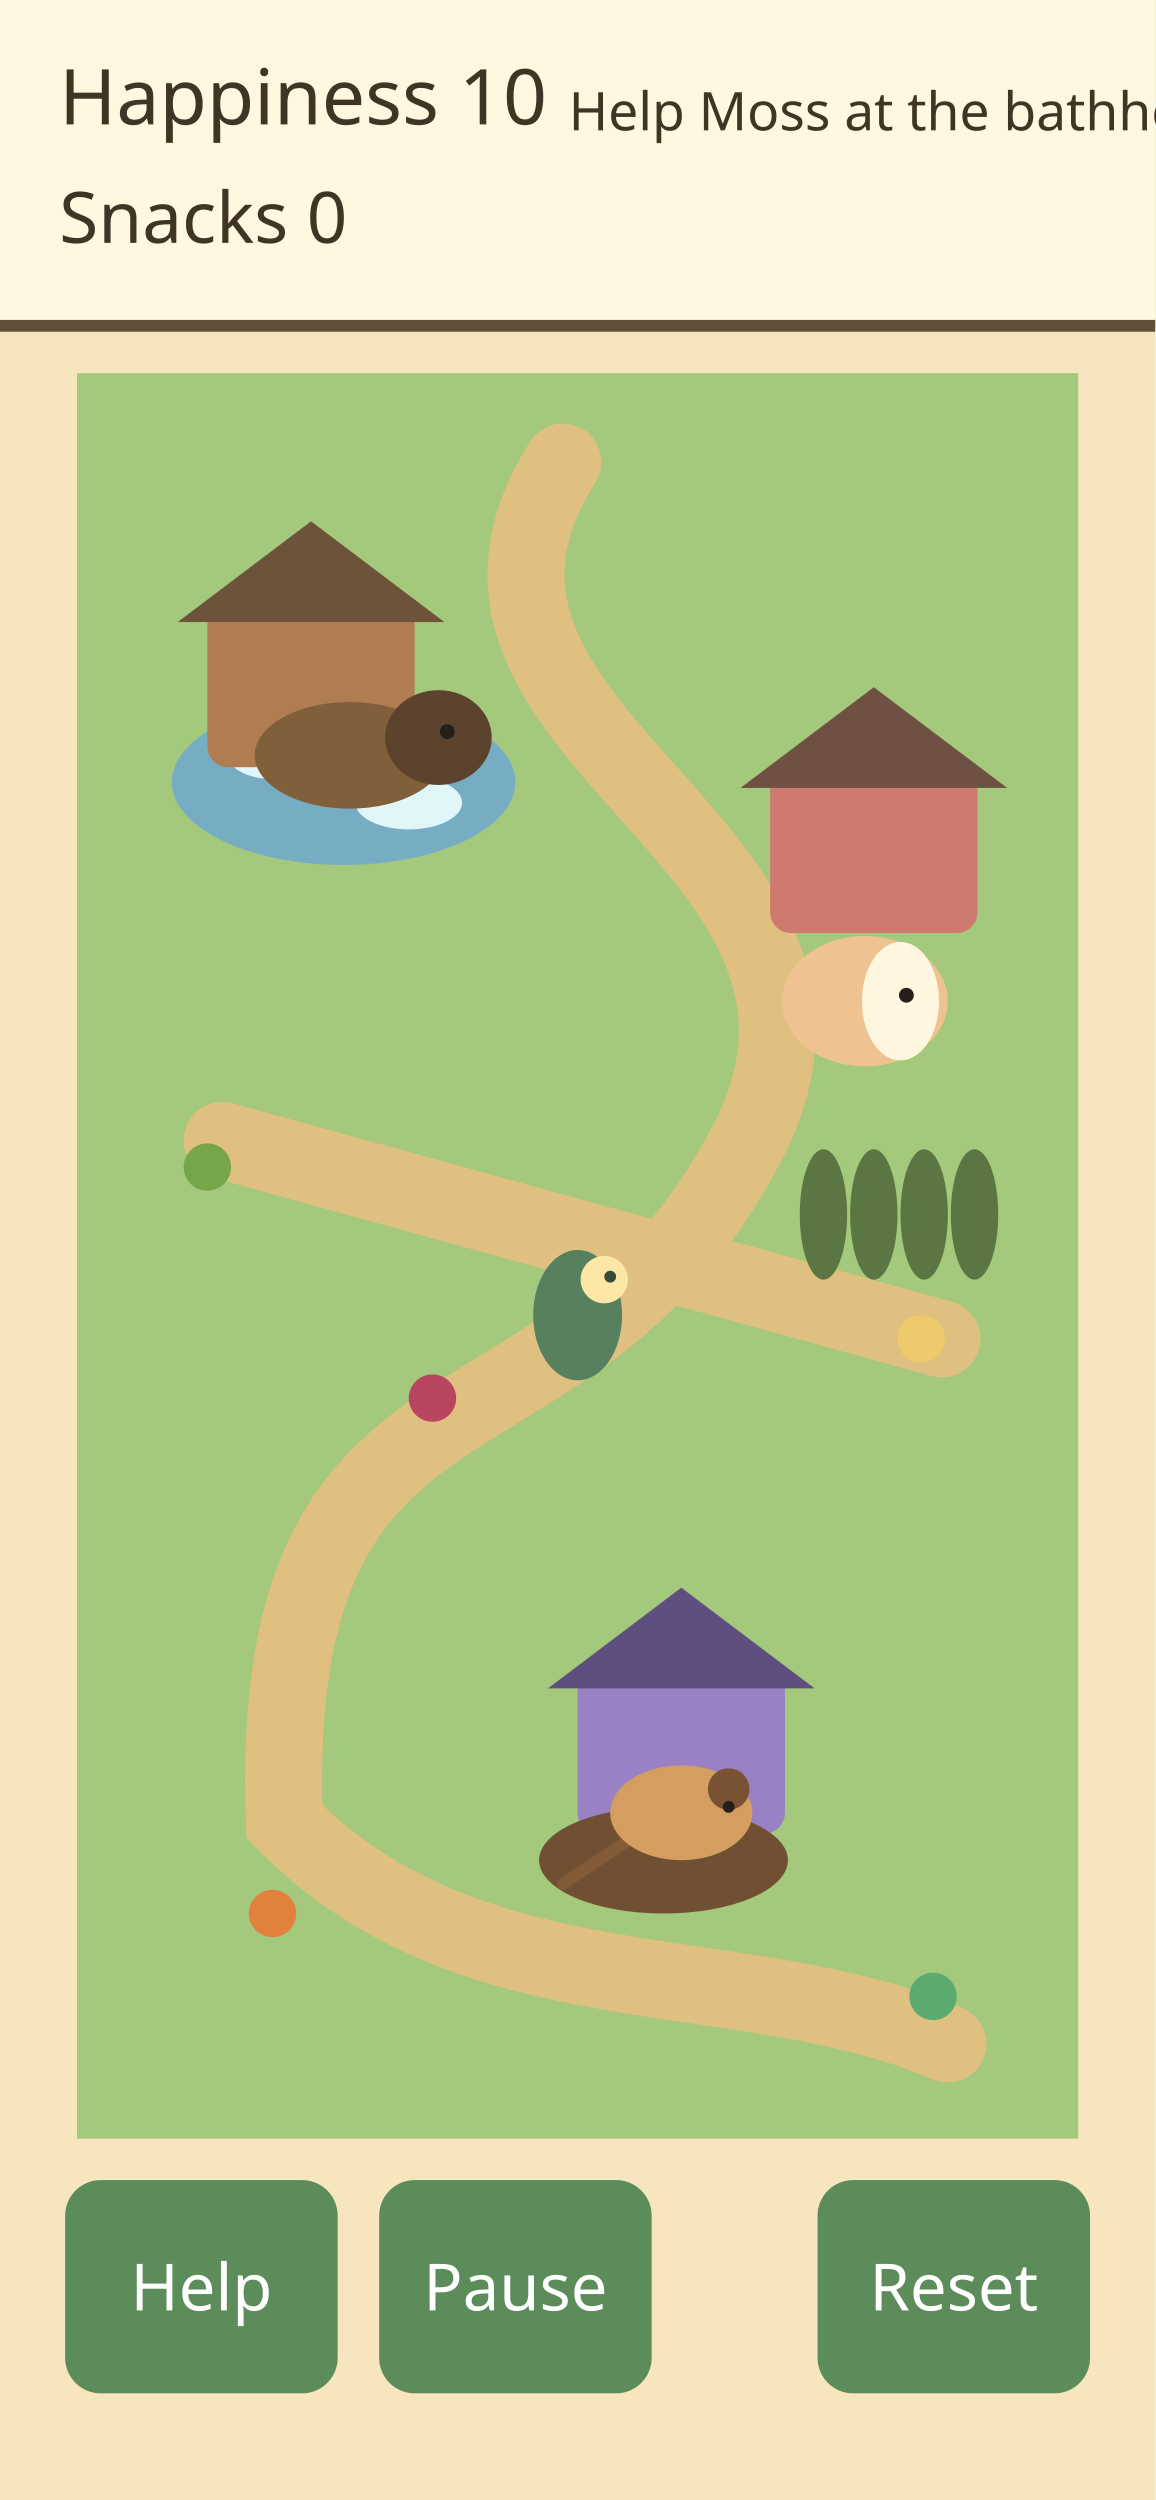
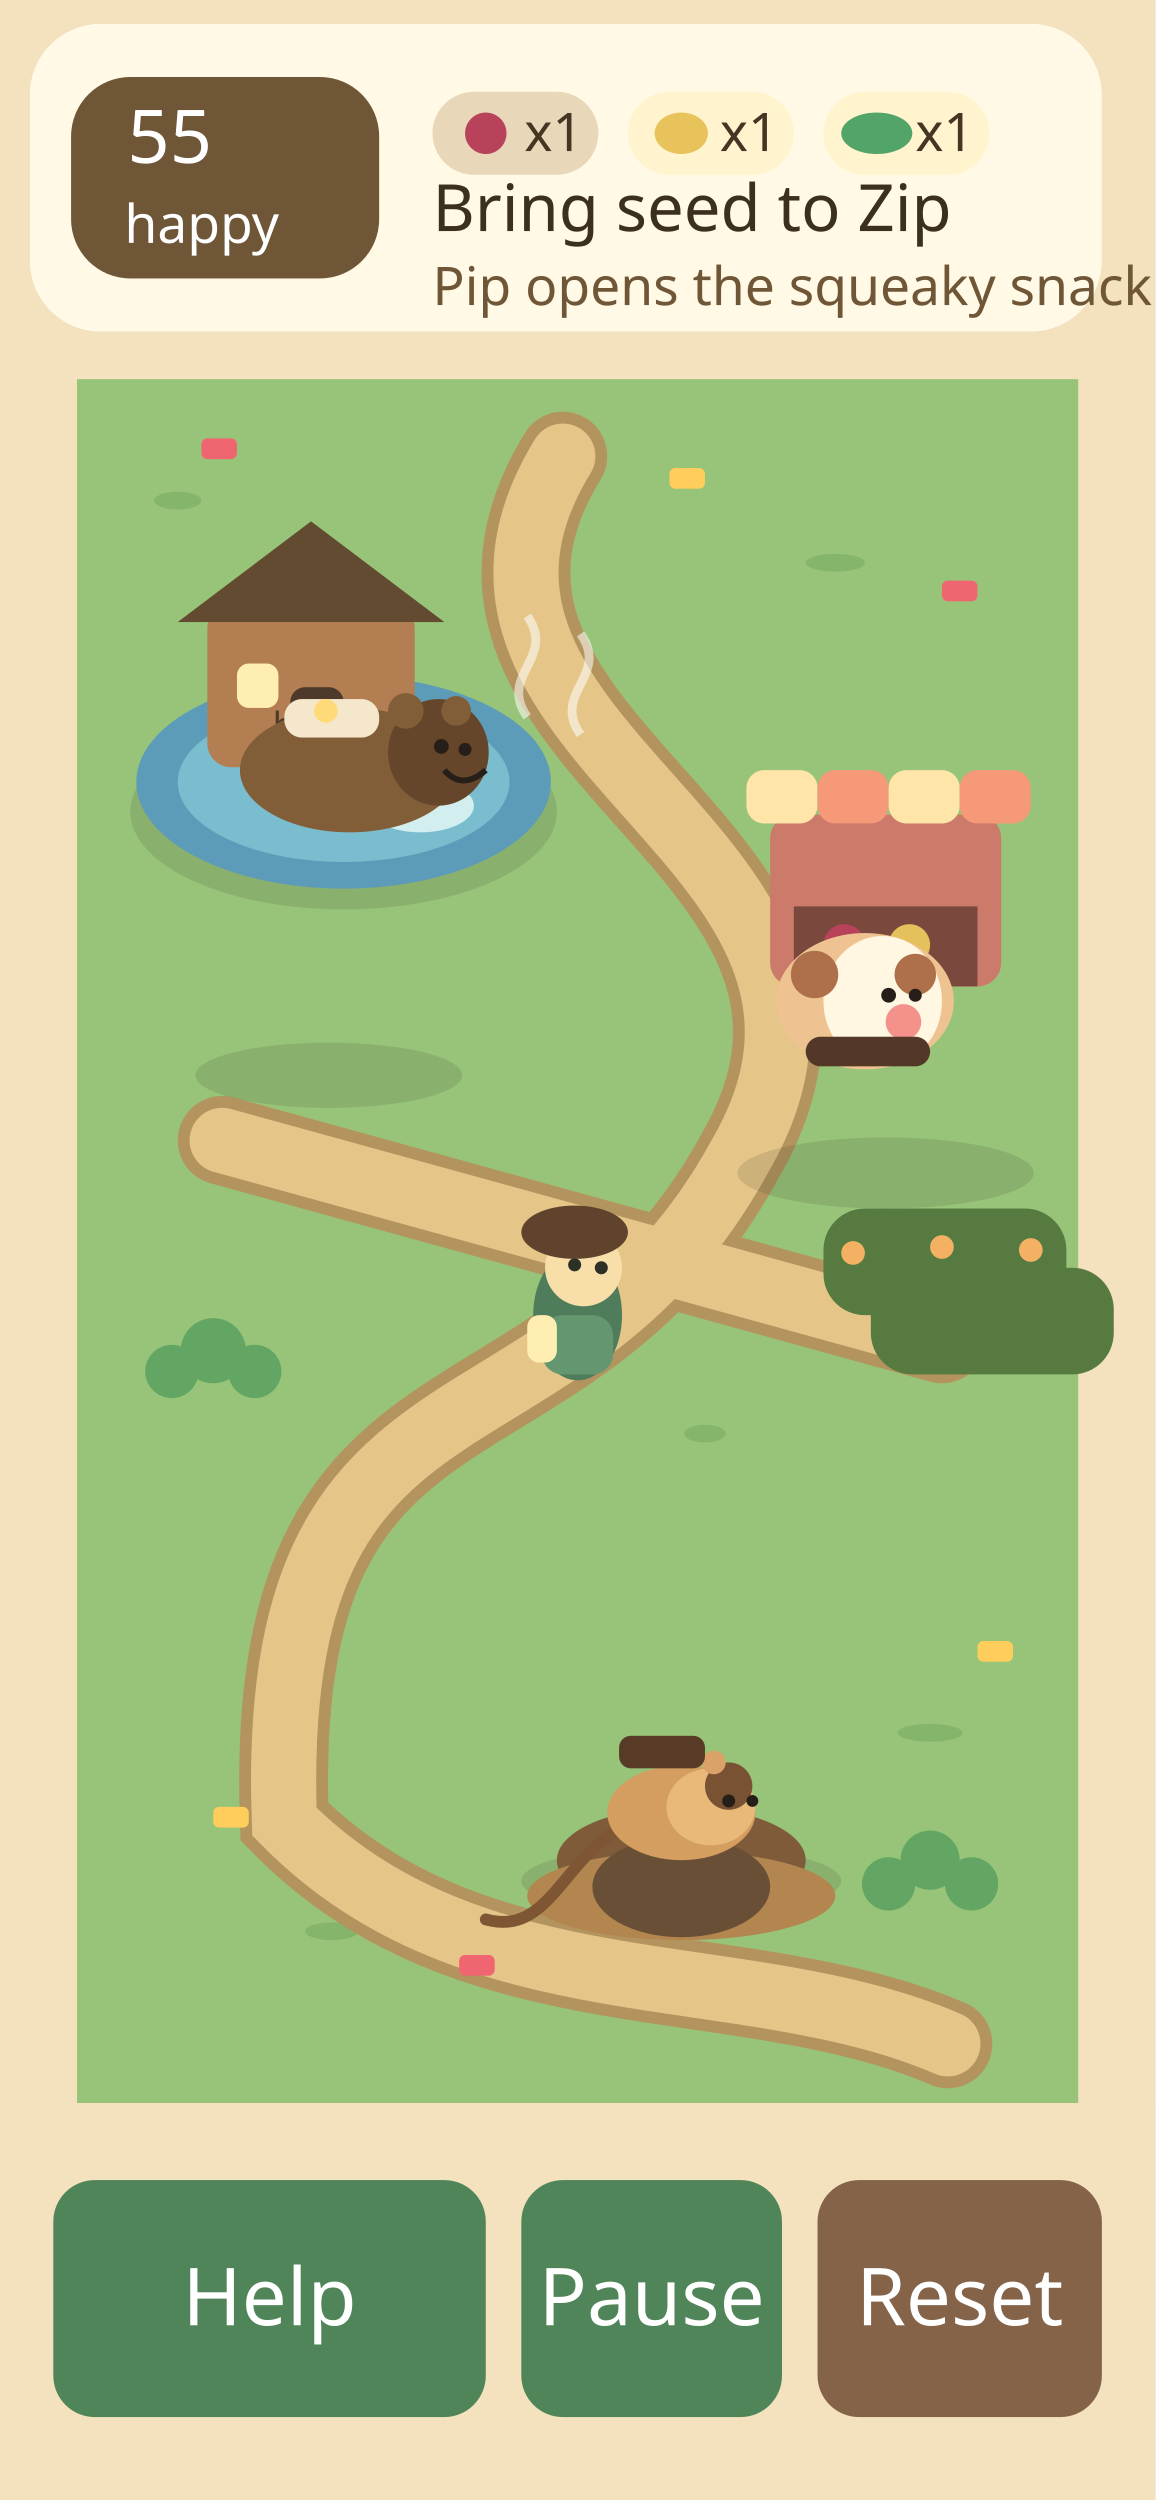
<svg xmlns="http://www.w3.org/2000/svg" width="390" height="844" viewBox="0 0 390 844" role="img" aria-labelledby="title desc">
-   <rect width="390" height="844" fill="#f7e5be" />
-   <rect y="0" width="390" height="112" fill="#fff7e0" />
-   <rect y="108" width="390" height="4" fill="#624f37" />
-   <text x="20" y="42" font-family="sans-serif" font-size="26" fill="#413425">Happiness 10</text>
-   <text x="20" y="82" font-family="sans-serif" font-size="24" fill="#413425">Snacks 0</text>
-   <text x="192" y="44" font-family="sans-serif" font-size="18" fill="#413425">Help Moss at the bathhouse</text>
-   <rect x="26" y="126" width="338" height="596" rx="0" fill="#a4c87c" />
-   <path d="M190 156 C130 250 310 285 250 390 C190 500 90 450 96 615 C160 680 250 660 320 690" fill="none" stroke="#e0c080" stroke-width="26" stroke-linecap="round" />
-   <path d="M75 385 L318 452" fill="none" stroke="#e0c080" stroke-width="26" stroke-linecap="round" />
-   <ellipse cx="116" cy="264" rx="58" ry="28" fill="#77adc3" />
-   <ellipse cx="92" cy="255" rx="15" ry="8" fill="#e0f6f8" />
-   <ellipse cx="138" cy="271" rx="18" ry="9" fill="#e0f6f8" />
-   <rect x="70" y="204" width="70" height="55" rx="7" fill="#b07c52" />
-   <path d="M60 210 L105 176 L150 210 Z" fill="#6c5339" />
-   <rect x="260" y="260" width="70" height="55" rx="7" fill="#cf7a6f" />
-   <path d="M250 266 L295 232 L340 266 Z" fill="#6e5143" />
-   <rect x="195" y="564" width="70" height="55" rx="7" fill="#9a80c5" />
-   <path d="M185 570 L230 536 L275 570 Z" fill="#5f4f80" />
-   <ellipse cx="224" cy="628" rx="42" ry="18" fill="#704f33" />
-   <g fill="#5b7642">
-     <ellipse cx="278" cy="410" rx="8" ry="22" />
-     <ellipse cx="295" cy="410" rx="8" ry="22" />
-     <ellipse cx="312" cy="410" rx="8" ry="22" />
-     <ellipse cx="329" cy="410" rx="8" ry="22" />
+   <rect width="390" height="844" fill="#f4e1be" />
+   <rect x="10" y="8" width="362" height="104" rx="24" fill="#3d301f" opacity="0.14" />
+   <rect x="10" y="8" width="362" height="104" rx="24" fill="#fff9e5" />
+   <rect x="24" y="26" width="104" height="68" rx="20" fill="#6f5637" />
+   <text x="43" y="55" font-family="sans-serif" font-size="25" fill="#ffffff">55</text>
+   <text x="42" y="82" font-family="sans-serif" font-size="18" fill="#ffffff">happy</text>
+   <g font-family="sans-serif" font-size="18" fill="#453623">
+     <rect x="146" y="31" width="56" height="28" rx="14" fill="#e8d7b9" />
+     <circle cx="164" cy="45" r="7" fill="#b7425a" />
+     <text x="177" y="51">x1</text>
+     <rect x="212" y="31" width="56" height="28" rx="14" fill="#fff4cd" />
+     <ellipse cx="230" cy="45" rx="9" ry="7" fill="#e8c35c" />
+     <text x="243" y="51">x1</text>
+     <rect x="278" y="31" width="56" height="28" rx="14" fill="#fff4cd" />
+     <ellipse cx="296" cy="45" rx="12" ry="7" fill="#53a469" />
+     <text x="309" y="51">x1</text>
  </g>
-   <circle cx="70" cy="394" r="8" fill="#76a649" />
-   <circle cx="146" cy="472" r="8" fill="#b9465f" />
-   <circle cx="311" cy="452" r="8" fill="#eecb6a" />
-   <circle cx="92" cy="646" r="8" fill="#e2803e" />
-   <circle cx="315" cy="674" r="8" fill="#5baa70" />
-   <ellipse cx="118" cy="255" rx="32" ry="18" fill="#805f3a" />
-   <ellipse cx="148" cy="249" rx="18" ry="16" fill="#5b432d" />
-   <circle cx="151" cy="247" r="2.5" fill="#261e18" />
-   <ellipse cx="292" cy="338" rx="28" ry="22" fill="#eec291" />
-   <ellipse cx="304" cy="338" rx="13" ry="20" fill="#fff6e0" />
-   <circle cx="306" cy="336" r="2.5" fill="#261e18" />
-   <path d="M214 620 L190 636" stroke="#835b38" stroke-width="4" stroke-linecap="round" />
-   <ellipse cx="230" cy="612" rx="24" ry="16" fill="#d39e5f" />
-   <circle cx="246" cy="604" r="7" fill="#785232" />
-   <circle cx="246" cy="610" r="2" fill="#261e18" />
-   <ellipse cx="195" cy="444" rx="15" ry="22" fill="#56805e" />
-   <circle cx="204" cy="432" r="8" fill="#fce7a6" />
-   <circle cx="206" cy="431" r="2" fill="#374c37" />
-   <rect x="22" y="736" width="92" height="72" rx="12" fill="#5b8c5a" />
-   <rect x="128" y="736" width="92" height="72" rx="12" fill="#5b8c5a" />
-   <rect x="276" y="736" width="92" height="72" rx="12" fill="#5b8c5a" />
-   <text x="68" y="780" font-family="sans-serif" font-size="22" text-anchor="middle" fill="#ffffff">Help</text>
-   <text x="174" y="780" font-family="sans-serif" font-size="22" text-anchor="middle" fill="#ffffff">Pause</text>
-   <text x="322" y="780" font-family="sans-serif" font-size="22" text-anchor="middle" fill="#ffffff">Reset</text>
+   <text x="146" y="78" font-family="sans-serif" font-size="22" fill="#3b2f20">Bring seed to Zip</text>
+   <text x="146" y="103" font-family="sans-serif" font-size="18" fill="#6f5637">Pip opens the squeaky snack stall!</text>
+   <rect x="26" y="128" width="338" height="582" fill="#97c478" />
+   <g opacity="0.34" fill="#639752">
+     <ellipse cx="60" cy="169" rx="8" ry="3" />
+     <ellipse cx="282" cy="190" rx="10" ry="3" />
+     <ellipse cx="86" cy="380" rx="8" ry="3" />
+     <ellipse cx="314" cy="585" rx="11" ry="3" />
+     <ellipse cx="112" cy="652" rx="9" ry="3" />
+     <ellipse cx="238" cy="484" rx="7" ry="3" />
+   </g>
+   <path d="M190 154 C130 252 310 286 250 390 C190 500 90 450 96 615 C160 680 250 660 320 690" fill="none" stroke="#b4945e" stroke-width="30" stroke-linecap="round" />
+   <path d="M75 385 L318 452" fill="none" stroke="#b4945e" stroke-width="30" stroke-linecap="round" />
+   <path d="M190 154 C130 252 310 286 250 390 C190 500 90 450 96 615 C160 680 250 660 320 690" fill="none" stroke="#e5c588" stroke-width="22" stroke-linecap="round" />
+   <path d="M75 385 L318 452" fill="none" stroke="#e5c588" stroke-width="22" stroke-linecap="round" />
+   <g>
+     <ellipse cx="116" cy="274" rx="72" ry="33" fill="#313027" opacity="0.14" />
+     <ellipse cx="116" cy="264" rx="70" ry="36" fill="#5d9cb9" />
+     <ellipse cx="116" cy="264" rx="56" ry="27" fill="#7abdcf" />
+     <ellipse cx="94" cy="255" rx="15" ry="8" fill="#e8faf8" opacity="0.8" />
+     <ellipse cx="142" cy="272" rx="18" ry="9" fill="#e8faf8" opacity="0.8" />
+     <path d="M178 242 C168 228 188 222 178 208" fill="none" stroke="#ffffff" stroke-width="3" opacity="0.55" />
+     <path d="M196 248 C186 234 206 228 196 214" fill="none" stroke="#ffffff" stroke-width="3" opacity="0.55" />
+   </g>
+   <g>
+     <ellipse cx="111" cy="363" rx="45" ry="11" fill="#313027" opacity="0.14" />
+     <rect x="70" y="204" width="70" height="55" rx="8" fill="#b37e51" />
+     <path d="M60 210 L105 176 L150 210 Z" fill="#634b32" />
+     <rect x="98" y="232" width="18" height="27" rx="5" fill="#4e3a2b" />
+     <rect x="80" y="224" width="14" height="15" rx="4" fill="#ffeeB2" />
+     <text x="105" y="249" font-family="sans-serif" font-size="12" text-anchor="middle" fill="#4c3a2b">bath</text>
+   </g>
+   <g>
+     <ellipse cx="299" cy="396" rx="50" ry="12" fill="#313027" opacity="0.14" />
+     <rect x="260" y="275" width="78" height="58" rx="8" fill="#cc7a6a" />
+     <rect x="268" y="306" width="62" height="27" fill="#7a483d" />
+     <rect x="252" y="260" width="24" height="18" rx="6" fill="#ffe5a8" />
+     <rect x="276" y="260" width="24" height="18" rx="6" fill="#f59979" />
+     <rect x="300" y="260" width="24" height="18" rx="6" fill="#ffe5a8" />
+     <rect x="324" y="260" width="24" height="18" rx="6" fill="#f59979" />
+     <circle cx="285" cy="319" r="7" fill="#b7425a" />
+     <circle cx="307" cy="319" r="7" fill="#e5c15b" />
+   </g>
+   <g>
+     <ellipse cx="230" cy="635" rx="54" ry="12" fill="#313027" opacity="0.14" />
+     <ellipse cx="230" cy="628" rx="42" ry="18" fill="#7f5b39" />
+     <ellipse cx="230" cy="640" rx="52" ry="15" fill="#b3854f" />
+     <ellipse cx="230" cy="637" rx="30" ry="17" fill="#694f36" />
+   </g>
+   <g fill="#567a40">
+     <rect x="278" y="408" width="82" height="36" rx="14" />
+     <rect x="294" y="428" width="82" height="36" rx="14" />
+   </g>
+   <g fill="#f4b164">
+     <circle cx="288" cy="423" r="4" />
+     <circle cx="318" cy="421" r="4" />
+     <circle cx="348" cy="422" r="4" />
+   </g>
+   <g fill="#63a664">
+     <circle cx="72" cy="456" r="11" />
+     <circle cx="58" cy="463" r="9" />
+     <circle cx="86" cy="463" r="9" />
+     <circle cx="314" cy="628" r="10" />
+     <circle cx="300" cy="636" r="9" />
+     <circle cx="328" cy="636" r="9" />
+   </g>
+   <g>
+     <ellipse cx="118" cy="260" rx="37" ry="21" fill="#825e38" />
+     <ellipse cx="148" cy="254" rx="17" ry="18" fill="#65462a" />
+     <circle cx="137" cy="240" r="6" fill="#825e38" />
+     <circle cx="154" cy="240" r="5" fill="#825e38" />
+     <rect x="96" y="236" width="32" height="13" rx="6" fill="#f4e7cc" />
+     <circle cx="110" cy="240" r="4" fill="#ffda79" />
+     <circle cx="149" cy="252" r="2.5" fill="#261e18" />
+     <circle cx="157" cy="253" r="2.2" fill="#261e18" />
+     <path d="M150 260 Q156 267 164 260" fill="none" stroke="#261e18" stroke-width="2" />
+   </g>
+   <g>
+     <ellipse cx="292" cy="338" rx="30" ry="23" fill="#efc391" />
+     <ellipse cx="298" cy="338" rx="20" ry="22" fill="#fff7e1" />
+     <circle cx="275" cy="329" r="8" fill="#ae6f4b" />
+     <circle cx="309" cy="329" r="7" fill="#ae6f4b" />
+     <circle cx="305" cy="345" r="6" fill="#f5918b" />
+     <rect x="272" y="350" width="42" height="10" rx="5" fill="#543827" />
+     <circle cx="300" cy="336" r="2.5" fill="#261e18" />
+     <circle cx="309" cy="336" r="2.2" fill="#261e18" />
+   </g>
+   <g>
+     <path d="M212 616 C190 626 186 654 164 648" fill="none" stroke="#7e5634" stroke-width="4" stroke-linecap="round" />
+     <ellipse cx="230" cy="612" rx="25" ry="16" fill="#d39e5f" />
+     <ellipse cx="240" cy="610" rx="15" ry="13" fill="#e8b979" />
+     <circle cx="246" cy="603" r="8" fill="#785232" />
+     <circle cx="241" cy="595" r="4" fill="#daa268" />
+     <rect x="209" y="586" width="29" height="11" rx="4" fill="#583b26" />
+     <circle cx="246" cy="608" r="2.2" fill="#261e18" />
+     <circle cx="254" cy="608" r="2" fill="#261e18" />
+   </g>
+   <g>
+     <ellipse cx="195" cy="444" rx="15" ry="22" fill="#4f7d5c" />
+     <rect x="183" y="444" width="24" height="20" rx="7" fill="#64976f" />
+     <circle cx="197" cy="428" r="13" fill="#f8dea8" />
+     <ellipse cx="194" cy="416" rx="18" ry="9" fill="#60432d" />
+     <circle cx="194" cy="427" r="2.2" fill="#2c3025" />
+     <circle cx="203" cy="428" r="2.2" fill="#2c3025" />
+     <rect x="178" y="444" width="10" height="16" rx="4" fill="#ffeeB2" />
+   </g>
+   <g fill="#f06670">
+     <rect x="68" y="148" width="12" height="7" rx="2" />
+     <rect x="318" y="196" width="12" height="7" rx="2" />
+     <rect x="155" y="660" width="12" height="7" rx="2" />
+   </g>
+   <g fill="#ffcd5b">
+     <rect x="226" y="158" width="12" height="7" rx="2" />
+     <rect x="72" y="610" width="12" height="7" rx="2" />
+     <rect x="330" y="554" width="12" height="7" rx="2" />
+   </g>
+   <rect y="710" width="390" height="134" fill="#f4e1be" />
+   <g font-family="sans-serif" font-size="27" text-anchor="middle" fill="#ffffff">
+     <rect x="18" y="736" width="146" height="80" rx="14" fill="#4f8558" />
+     <rect x="176" y="736" width="88" height="80" rx="14" fill="#4f8558" />
+     <rect x="276" y="736" width="96" height="80" rx="14" fill="#846348" />
+     <text x="91" y="785">Help</text>
+     <text x="220" y="785">Pause</text>
+     <text x="324" y="785">Reset</text>
+   </g>
</svg>
